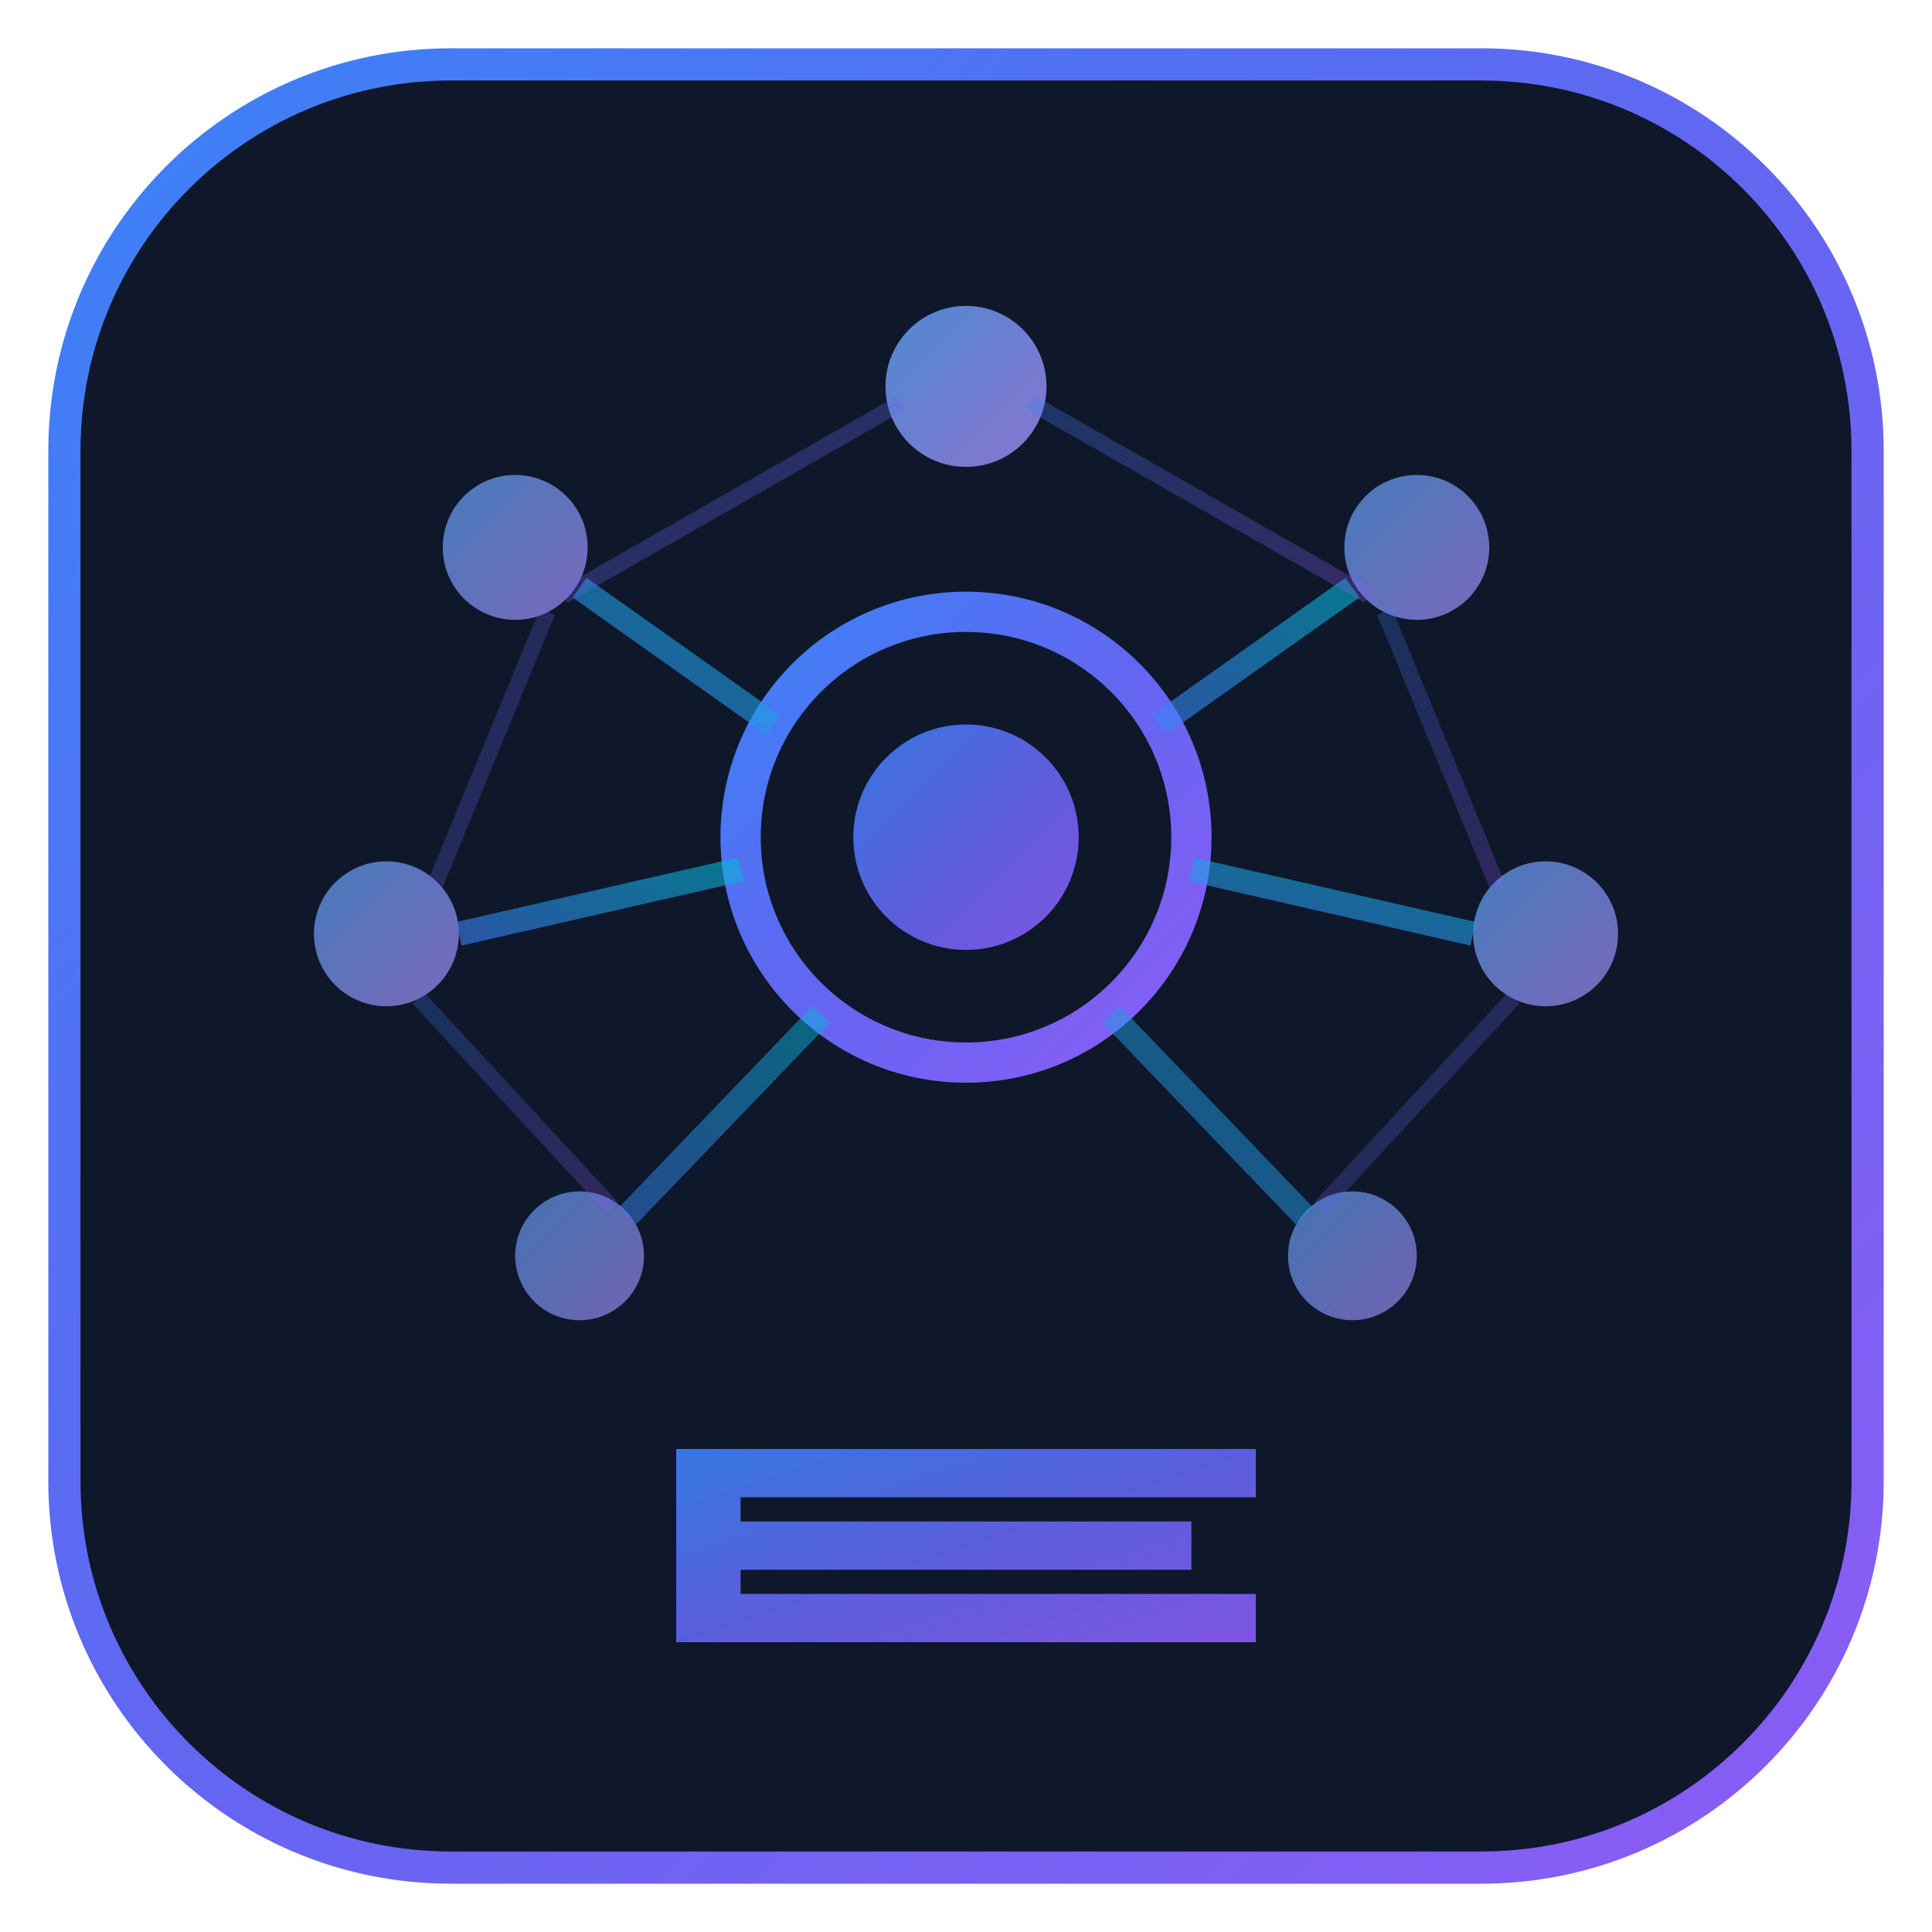
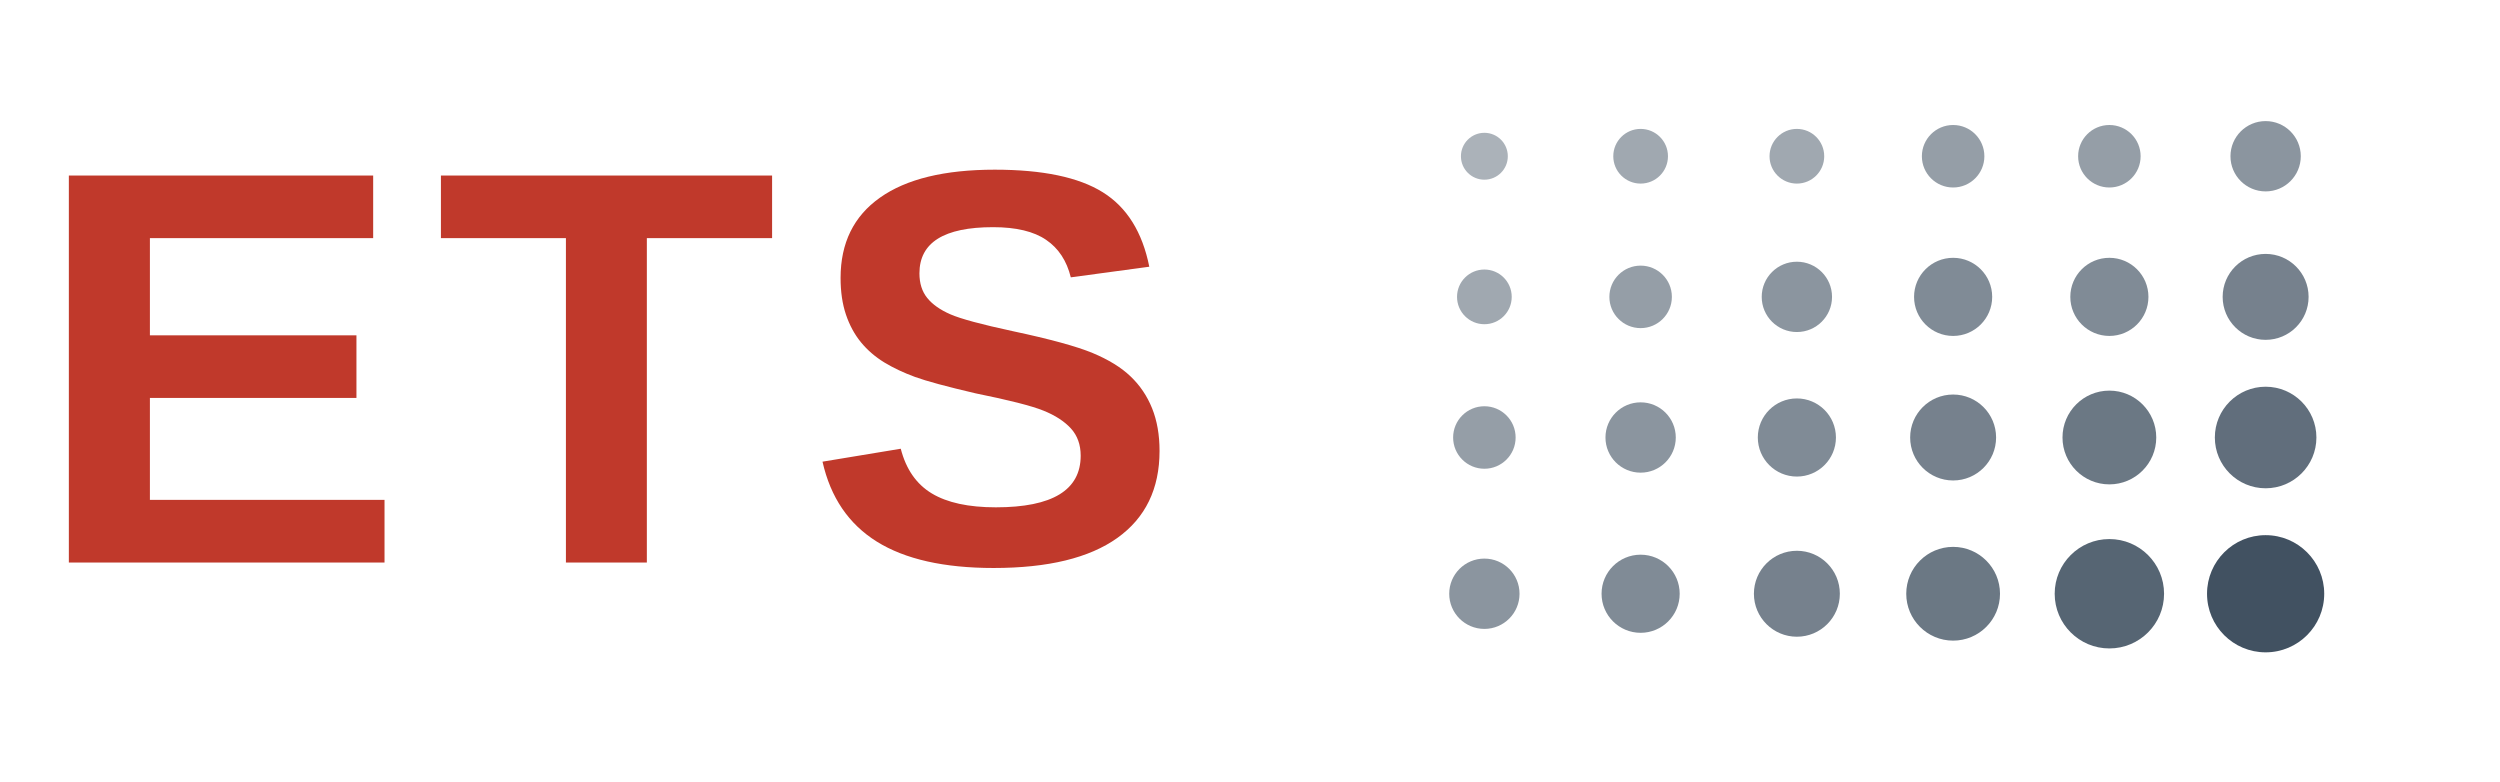
- <svg xmlns="http://www.w3.org/2000/svg" width="120" height="120" viewBox="0 0 120 120" fill="none">
-   <defs>
-     <linearGradient id="logoGradient" x1="0%" y1="0%" x2="100%" y2="100%">
-       <stop offset="0%" stop-color="#3b82f6" />
-       <stop offset="50%" stop-color="#6366f1" />
-       <stop offset="100%" stop-color="#8b5cf6" />
-     </linearGradient>
-     <linearGradient id="logoGradient2" x1="100%" y1="0%" x2="0%" y2="100%">
-       <stop offset="0%" stop-color="#06b6d4" />
-       <stop offset="100%" stop-color="#3b82f6" />
-     </linearGradient>
-     <linearGradient id="nodeGlow" x1="0%" y1="0%" x2="100%" y2="100%">
-       <stop offset="0%" stop-color="#60a5fa" />
-       <stop offset="100%" stop-color="#a78bfa" />
-     </linearGradient>
-   </defs>
-   <rect x="4" y="4" width="112" height="112" rx="24" fill="#0f172a" stroke="url(#logoGradient)" stroke-width="2" />
-   <circle cx="60" cy="52" r="14" fill="none" stroke="url(#logoGradient)" stroke-width="2.5" />
-   <circle cx="60" cy="52" r="7" fill="url(#logoGradient)" opacity="0.9" />
-   <circle cx="60" cy="24" r="5" fill="url(#nodeGlow)" opacity="0.8" />
-   <line x1="60" y1="29" x2="60" y2="38" stroke="url(#logoGradient2)" stroke-width="1.5" opacity="0.7" />
-   <circle cx="32" cy="34" r="4.5" fill="url(#nodeGlow)" opacity="0.7" />
-   <line x1="36" y1="36.5" x2="48" y2="45" stroke="url(#logoGradient2)" stroke-width="1.5" opacity="0.6" />
-   <circle cx="88" cy="34" r="4.5" fill="url(#nodeGlow)" opacity="0.7" />
-   <line x1="84" y1="36.5" x2="72" y2="45" stroke="url(#logoGradient2)" stroke-width="1.5" opacity="0.6" />
-   <circle cx="24" cy="58" r="4.5" fill="url(#nodeGlow)" opacity="0.7" />
-   <line x1="28.5" y1="58" x2="46" y2="54" stroke="url(#logoGradient2)" stroke-width="1.5" opacity="0.6" />
-   <circle cx="96" cy="58" r="4.5" fill="url(#nodeGlow)" opacity="0.7" />
-   <line x1="91.5" y1="58" x2="74" y2="54" stroke="url(#logoGradient2)" stroke-width="1.5" opacity="0.6" />
-   <circle cx="36" cy="78" r="4" fill="url(#nodeGlow)" opacity="0.65" />
-   <line x1="39" y1="75.5" x2="51" y2="63" stroke="url(#logoGradient2)" stroke-width="1.5" opacity="0.5" />
-   <circle cx="84" cy="78" r="4" fill="url(#nodeGlow)" opacity="0.65" />
-   <line x1="81" y1="75.5" x2="69" y2="63" stroke="url(#logoGradient2)" stroke-width="1.5" opacity="0.5" />
-   <line x1="35" y1="37" x2="56" y2="25" stroke="url(#logoGradient)" stroke-width="1" opacity="0.3" />
-   <line x1="85" y1="37" x2="64" y2="25" stroke="url(#logoGradient)" stroke-width="1" opacity="0.3" />
-   <line x1="27" y1="55" x2="34" y2="38" stroke="url(#logoGradient)" stroke-width="1" opacity="0.25" />
-   <line x1="93" y1="55" x2="86" y2="38" stroke="url(#logoGradient)" stroke-width="1" opacity="0.25" />
-   <line x1="38" y1="75" x2="26" y2="62" stroke="url(#logoGradient)" stroke-width="1" opacity="0.25" />
-   <line x1="82" y1="75" x2="94" y2="62" stroke="url(#logoGradient)" stroke-width="1" opacity="0.25" />
-   <path d="M42 90 L42 102 L78 102 L78 99 L46 99 L46 97.5 L74 97.5 L74 94.5 L46 94.5 L46 93 L78 93 L78 90 Z" fill="url(#logoGradient)" opacity="0.9" />
+ <svg xmlns="http://www.w3.org/2000/svg" width="320" height="100" viewBox="0 0 320 100" fill="none">
+   <text x="4" y="72" style="font-size:72px;font-weight:700;font-family:Arial,Helvetica,sans-serif;letter-spacing:0.05em" fill="#c0392b">ETS</text>
+   <circle cx="190" cy="20" r="3" fill="#2c3e50" opacity="0.4" />
+   <circle cx="210" cy="20" r="3.5" fill="#2c3e50" opacity="0.45" />
+   <circle cx="230" cy="20" r="3.5" fill="#2c3e50" opacity="0.45" />
+   <circle cx="250" cy="20" r="4" fill="#2c3e50" opacity="0.5" />
+   <circle cx="270" cy="20" r="4" fill="#2c3e50" opacity="0.5" />
+   <circle cx="290" cy="20" r="4.5" fill="#2c3e50" opacity="0.55" />
+   <circle cx="190" cy="38" r="3.5" fill="#2c3e50" opacity="0.45" />
+   <circle cx="210" cy="38" r="4" fill="#2c3e50" opacity="0.5" />
+   <circle cx="230" cy="38" r="4.5" fill="#2c3e50" opacity="0.55" />
+   <circle cx="250" cy="38" r="5" fill="#2c3e50" opacity="0.6" />
+   <circle cx="270" cy="38" r="5" fill="#2c3e50" opacity="0.6" />
+   <circle cx="290" cy="38" r="5.5" fill="#2c3e50" opacity="0.65" />
+   <circle cx="190" cy="56" r="4" fill="#2c3e50" opacity="0.5" />
+   <circle cx="210" cy="56" r="4.5" fill="#2c3e50" opacity="0.55" />
+   <circle cx="230" cy="56" r="5" fill="#2c3e50" opacity="0.6" />
+   <circle cx="250" cy="56" r="5.5" fill="#2c3e50" opacity="0.65" />
+   <circle cx="270" cy="56" r="6" fill="#2c3e50" opacity="0.7" />
+   <circle cx="290" cy="56" r="6.5" fill="#2c3e50" opacity="0.75" />
+   <circle cx="190" cy="76" r="4.5" fill="#2c3e50" opacity="0.55" />
+   <circle cx="210" cy="76" r="5" fill="#2c3e50" opacity="0.6" />
+   <circle cx="230" cy="76" r="5.5" fill="#2c3e50" opacity="0.65" />
+   <circle cx="250" cy="76" r="6" fill="#2c3e50" opacity="0.7" />
+   <circle cx="270" cy="76" r="7" fill="#2c3e50" opacity="0.8" />
+   <circle cx="290" cy="76" r="7.5" fill="#2c3e50" opacity="0.9" />
</svg>
